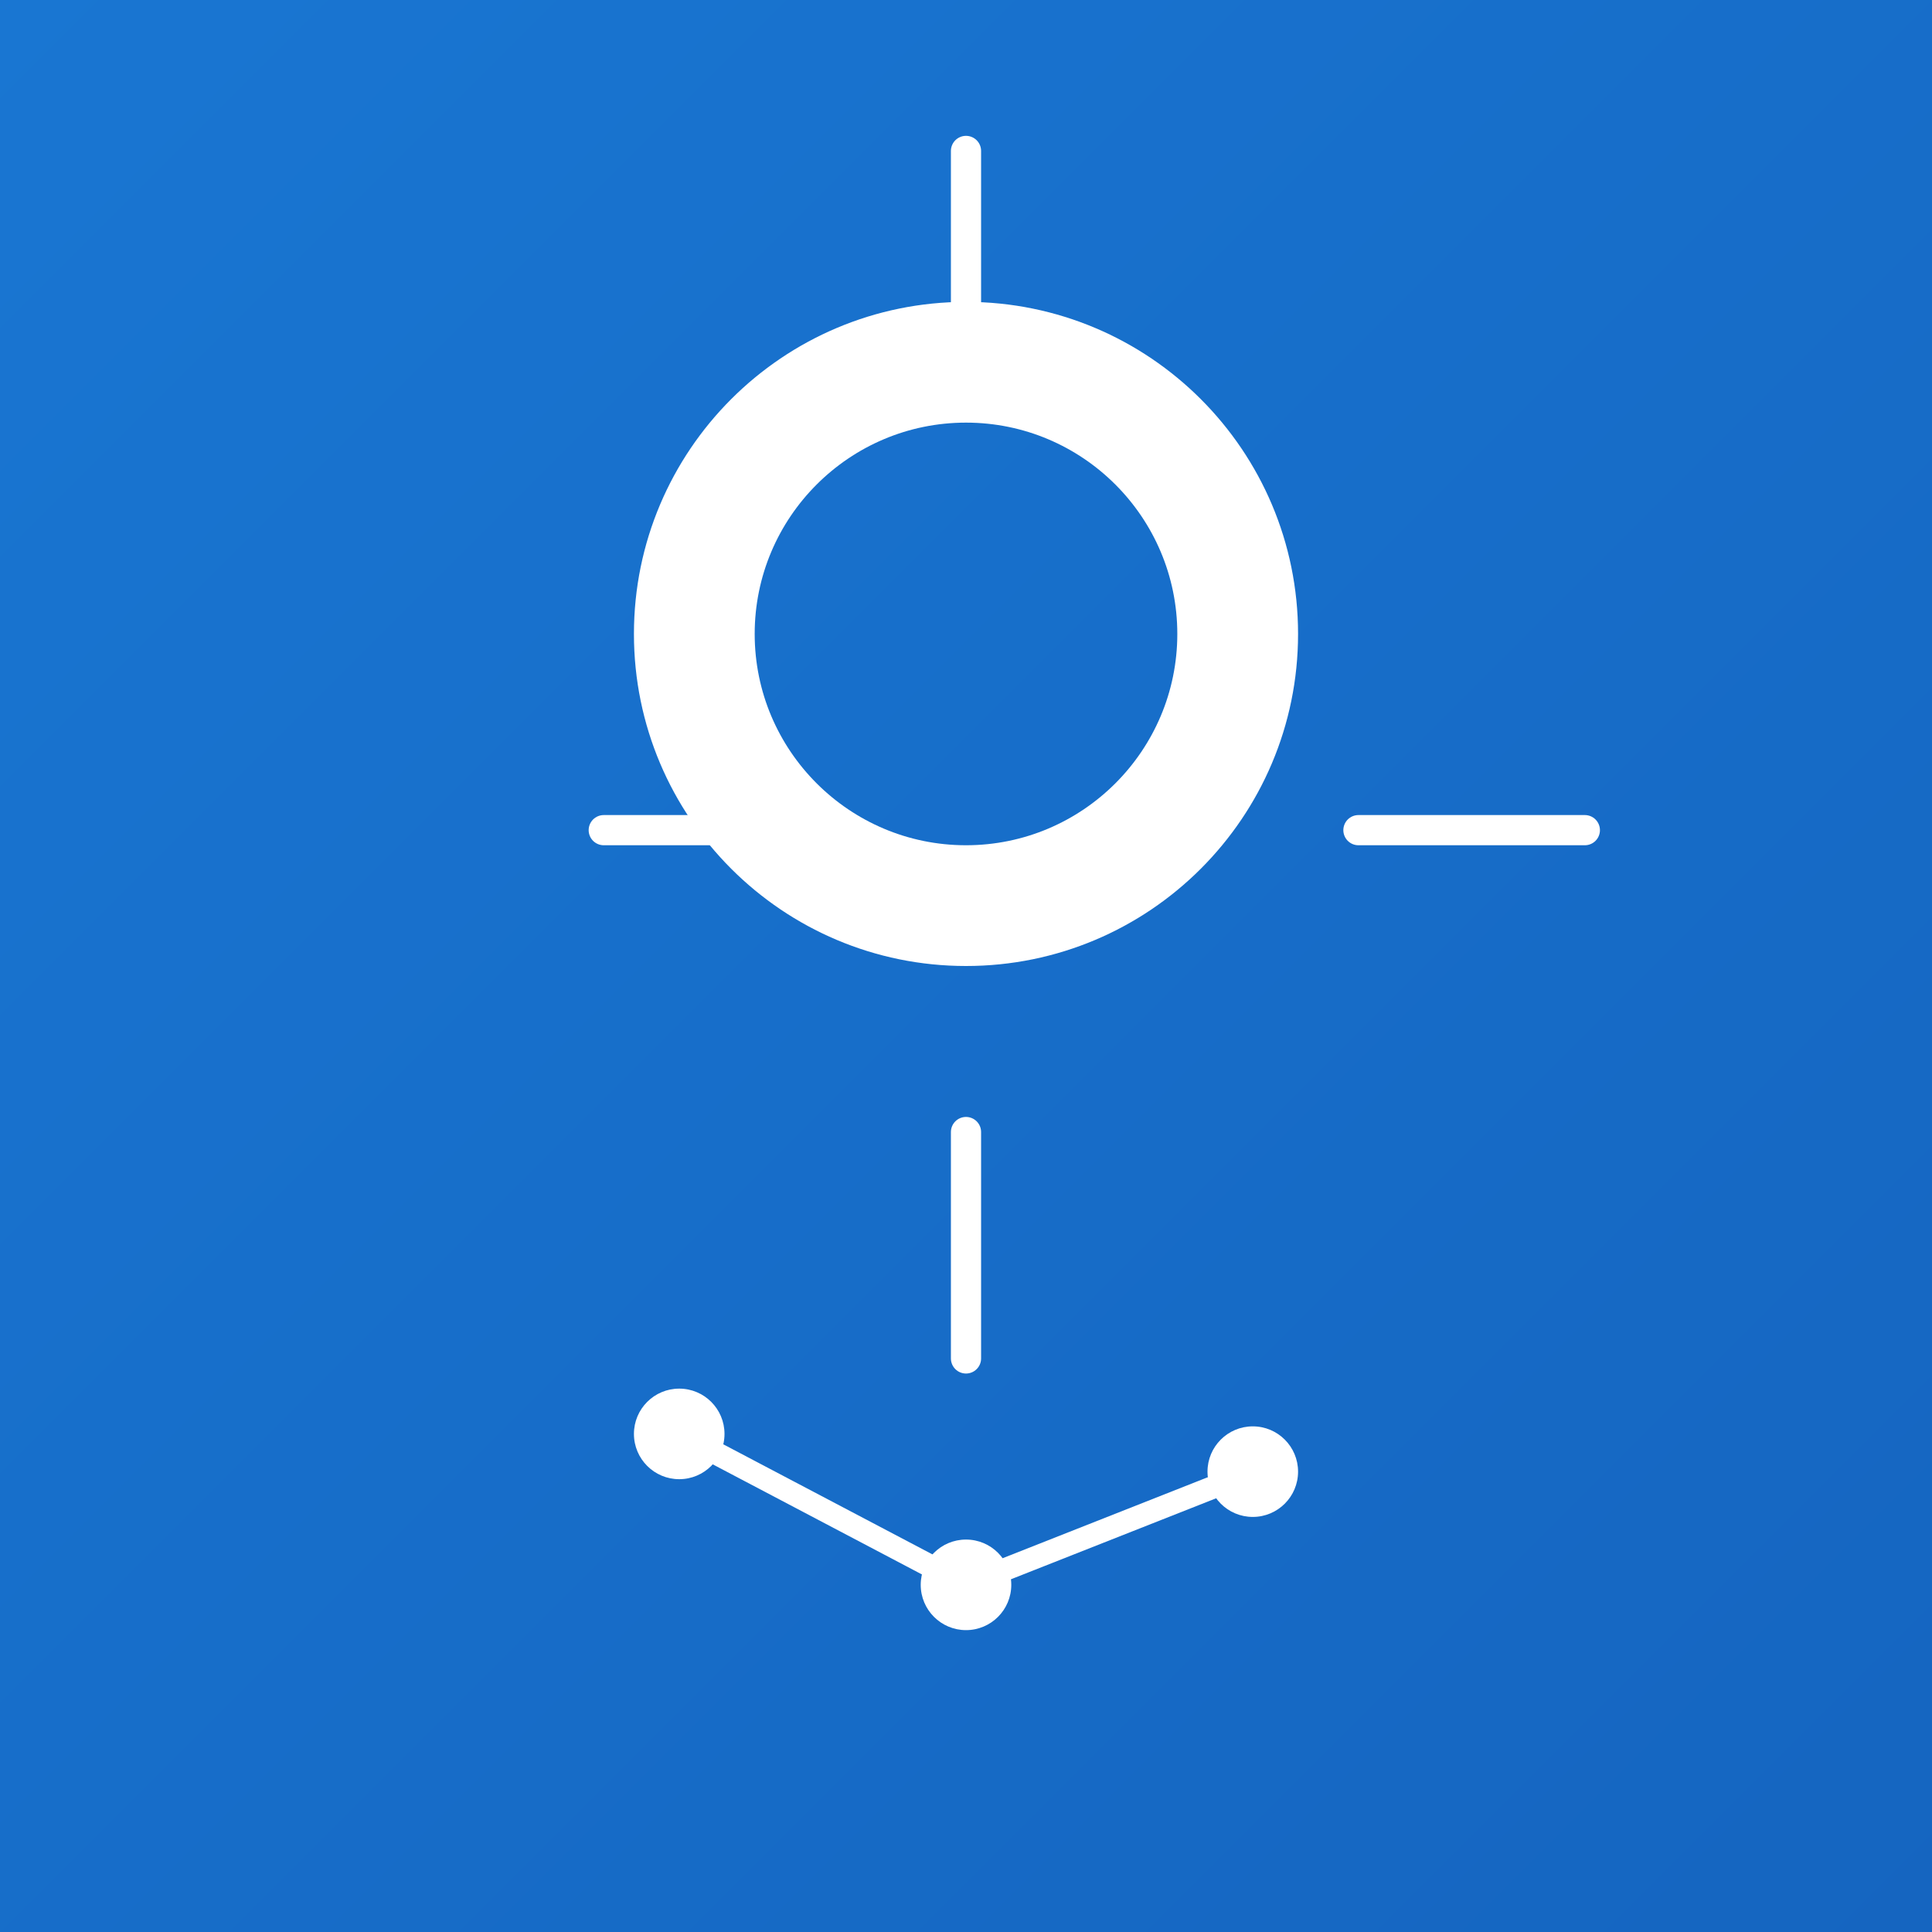
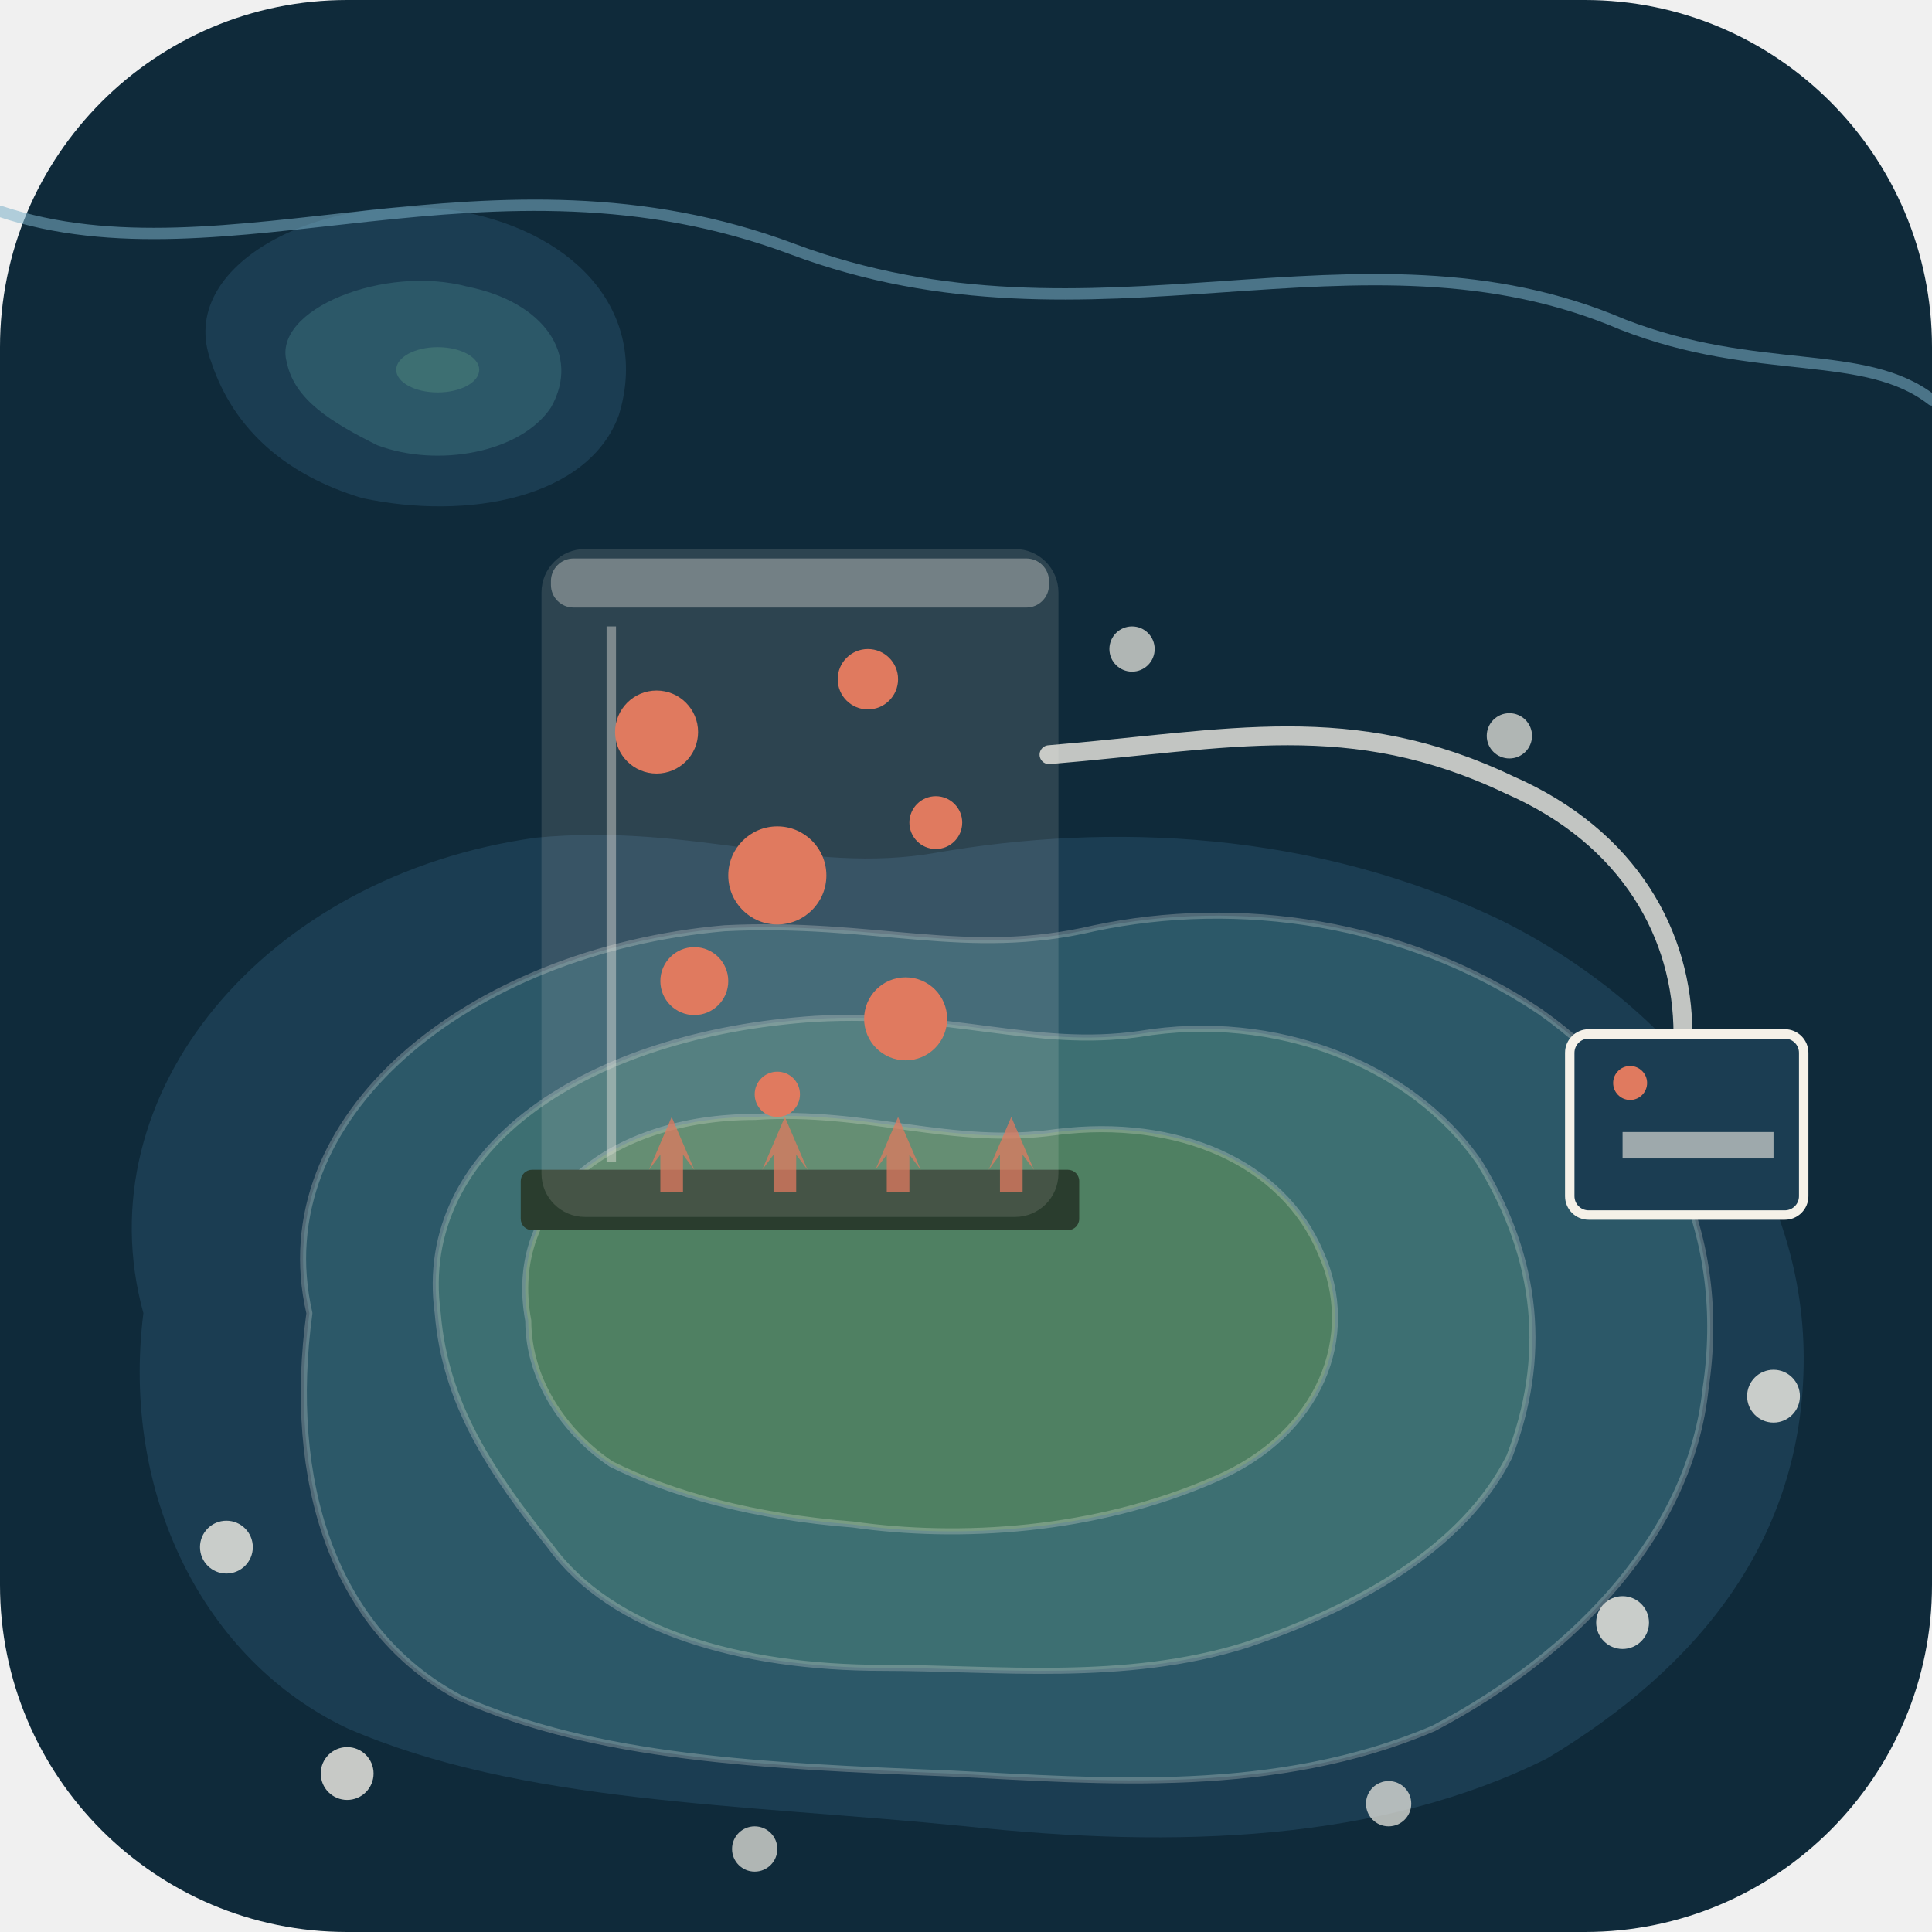
<svg xmlns="http://www.w3.org/2000/svg" viewBox="0 0 512 512">
-   <defs>
-     <linearGradient id="grad" x1="0%" y1="0%" x2="100%" y2="100%">
-       <stop offset="0%" style="stop-color:#1976d2;stop-opacity:1" />
-       <stop offset="100%" style="stop-color:#1565c0;stop-opacity:1" />
-     </linearGradient>
-   </defs>
-   <rect width="512" height="512" fill="url(#grad)" />
-   <g fill="white">
-     <path d="M256 80c-48.6 0-88 39.4-88 88s39.4 88 88 88 88-39.4 88-88-39.4-88-88-88zm0 144c-30.9 0-56-25.1-56-56s25.1-56 56-56 56 25.1 56 56-25.1 56-56 56z" />
-     <line x1="256" y1="40" x2="256" y2="100" stroke="white" stroke-width="8" stroke-linecap="round" />
-     <line x1="256" y1="300" x2="256" y2="360" stroke="white" stroke-width="8" stroke-linecap="round" />
-     <line x1="160" y1="220" x2="220" y2="220" stroke="white" stroke-width="8" stroke-linecap="round" />
-     <line x1="360" y1="220" x2="420" y2="220" stroke="white" stroke-width="8" stroke-linecap="round" />
-     <circle cx="180" cy="380" r="12" fill="white" />
-     <circle cx="256" cy="420" r="12" fill="white" />
-     <circle cx="332" cy="390" r="12" fill="white" />
-     <polyline points="180,380 256,420 332,390" stroke="white" stroke-width="6" fill="none" stroke-linecap="round" stroke-linejoin="round" />
+   <rect width="512" height="512" rx="92" fill="#0F2A3A" />
+   <path d="     M 38 348     C 22 290, 70 232, 142 222     C 184 218, 214 232, 248 226     C 294 218, 348 220, 398 244     C 446 268, 478 312, 478 360     C 478 408, 450 442, 410 466     C 366 488, 312 490, 256 484     C 196 478, 138 478, 92 458     C 54 440, 32 396, 38 348 Z" fill="#1B3D52" />
+   <path d="     M 82 348     C 70 296, 124 252, 192 246     C 232 244, 256 254, 290 246     C 328 238, 372 244, 408 268     C 442 292, 458 328, 452 368     C 448 406, 418 438, 380 458     C 338 476, 292 472, 252 470     C 202 468, 158 466, 122 450     C 88 432, 76 392, 82 348 Z" fill="#2C5868" />
+   <path d="     M 116 348     C 110 304, 156 274, 216 270     C 252 268, 274 278, 302 274     C 338 268, 374 282, 392 308     C 408 334, 410 360, 400 386     C 388 410, 360 426, 330 436     C 298 446, 264 442, 234 442     C 196 442, 162 432, 146 410     C 130 390, 118 372, 116 348 Z" fill="#3D6F72" />
+   <path d="     M 140 350     C 134 318, 162 296, 200 296     C 230 294, 252 304, 280 300     C 312 296, 340 308, 350 332     C 360 354, 350 380, 322 392     C 290 406, 254 408, 226 404     C 200 402, 178 396, 162 388     C 150 380, 140 366, 140 350 Z" fill="#4F8062" />
+   <path d="     M 56 96     C 46 70, 86 50, 122 56     C 154 62, 172 84, 164 110     C 156 132, 124 138, 96 132     C 76 126, 62 114, 56 96 Z" fill="#1B3D52" />
+   <path d="     M 76 96     C 72 82, 102 70, 124 76     C 144 80, 154 94, 146 108     C 138 120, 116 124, 100 118     C 88 112, 78 106, 76 96 Z" fill="#2C5868" />
+   <ellipse cx="116" cy="98" rx="11" ry="6" fill="#3D6F72" />
+   <path d="M 0 56 C 60 76, 130 36, 210 66 C 290 96, 360 56, 430 86 C 466 100, 494 92, 512 106" fill="none" stroke="#7BB0C8" stroke-width="3" opacity="0.55" stroke-linecap="round" />
+   <g fill="none" stroke="#F5F1E8" stroke-width="1.6" opacity="0.25" stroke-linejoin="round">
+     <path d="M 82 348 C 70 296, 124 252, 192 246 C 232 244, 256 254, 290 246 C 328 238, 372 244, 408 268 C 442 292, 458 328, 452 368 C 448 406, 418 438, 380 458 C 338 476, 292 472, 252 470 C 202 468, 158 466, 122 450 C 88 432, 76 392, 82 348 Z" />
+     <path d="M 116 348 C 110 304, 156 274, 216 270 C 252 268, 274 278, 302 274 C 338 268, 374 282, 392 308 C 408 334, 410 360, 400 386 C 388 410, 360 426, 330 436 C 298 446, 264 442, 234 442 C 196 442, 162 432, 146 410 C 130 390, 118 372, 116 348 Z" />
+     <path d="M 140 350 C 134 318, 162 296, 200 296 C 230 294, 252 304, 280 300 C 312 296, 340 308, 350 332 C 360 354, 350 380, 322 392 C 290 406, 254 408, 226 404 C 200 402, 178 396, 162 388 C 150 380, 140 366, 140 350 Z" />
  </g>
+   <circle cx="60" cy="410" r="7" fill="#F5F1E8" opacity="0.8" />
+   <circle cx="92" cy="470" r="7" fill="#F5F1E8" opacity="0.8" />
+   <circle cx="430" cy="430" r="7" fill="#F5F1E8" opacity="0.8" />
+   <circle cx="470" cy="370" r="7" fill="#F5F1E8" opacity="0.8" />
+   <circle cx="200" cy="490" r="6" fill="#F5F1E8" opacity="0.7" />
+   <circle cx="368" cy="478" r="6" fill="#F5F1E8" opacity="0.7" />
+   <circle cx="300" cy="172" r="6" fill="#F5F1E8" opacity="0.7" />
+   <circle cx="400" cy="195" r="6" fill="#F5F1E8" opacity="0.7" />
+   <rect x="138" y="310" width="148" height="16" rx="3" fill="#2A3D2E" />
+   <rect x="146" y="148" width="132" height="172" rx="9" fill="#F5F1E8" opacity="0.13" stroke="#F5F1E8" stroke-width="5" />
+   <rect x="146" y="148" width="132" height="13" rx="6" fill="#F5F1E8" opacity="0.35" />
+   <line x1="162" y1="166" x2="162" y2="308" stroke="#F5F1E8" stroke-width="2.5" opacity="0.4" />
+   <circle cx="174" cy="194" r="11" fill="#E07A5F" />
+   <circle cx="230" cy="180" r="8" fill="#E07A5F" />
+   <circle cx="206" cy="232" r="13" fill="#E07A5F" />
+   <circle cx="248" cy="218" r="7" fill="#E07A5F" />
+   <circle cx="184" cy="260" r="9" fill="#E07A5F" />
+   <circle cx="240" cy="270" r="11" fill="#E07A5F" />
+   <circle cx="206" cy="290" r="6" fill="#E07A5F" />
+   <g fill="#E07A5F" opacity="0.75">
+     <polygon points="172,310 178,296 184,310 181,306 181,316 175,316 175,306" />
+     <polygon points="202,310 208,296 214,310 211,306 211,316 205,316 205,306" />
+     <polygon points="232,310 238,296 244,310 241,306 241,316 235,316 235,306" />
+     <polygon points="262,310 268,296 274,310 271,306 271,316 265,316 265,306" />
+   </g>
+   <path d="M 278 200 C 326 196, 358 188, 400 208 C 432 222, 446 248, 446 274" fill="none" stroke="#F5F1E8" stroke-width="5" opacity="0.78" stroke-linecap="round" />
+   <rect x="416" y="274" width="62" height="48" rx="5" fill="#1B3D52" stroke="#F5F1E8" stroke-width="2.5" />
+   <circle cx="432" cy="287" r="4.5" fill="#E07A5F" />
+   <rect x="430" y="300" width="40" height="7" fill="#F5F1E8" opacity="0.6" />
</svg>
